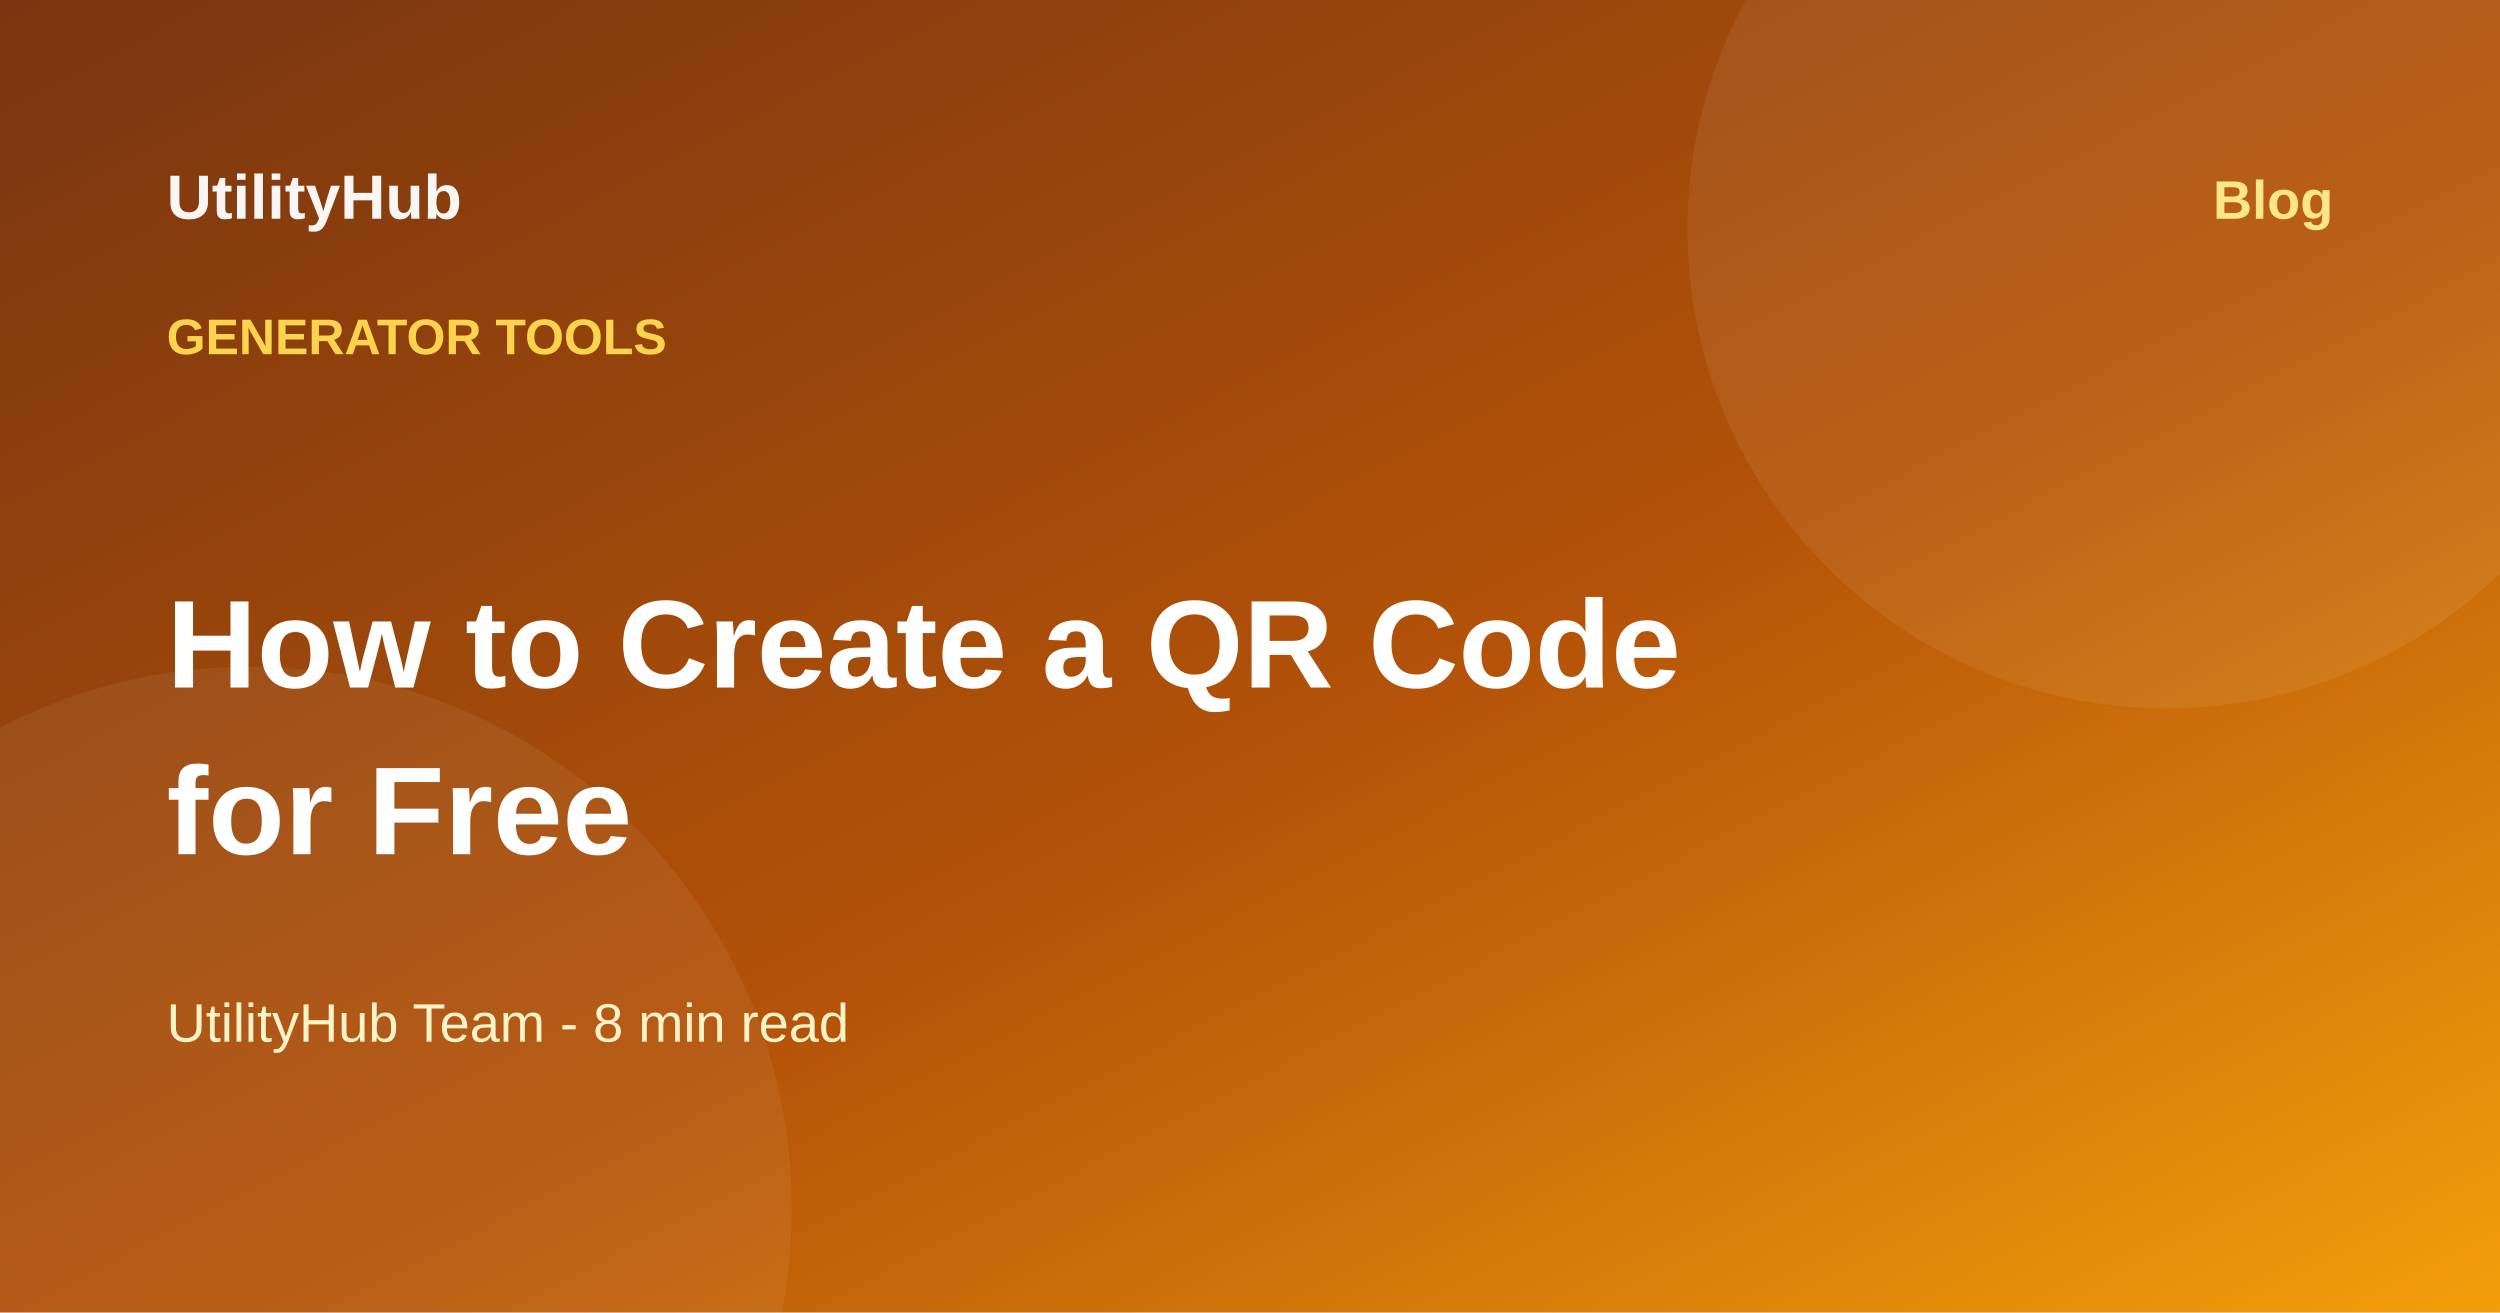
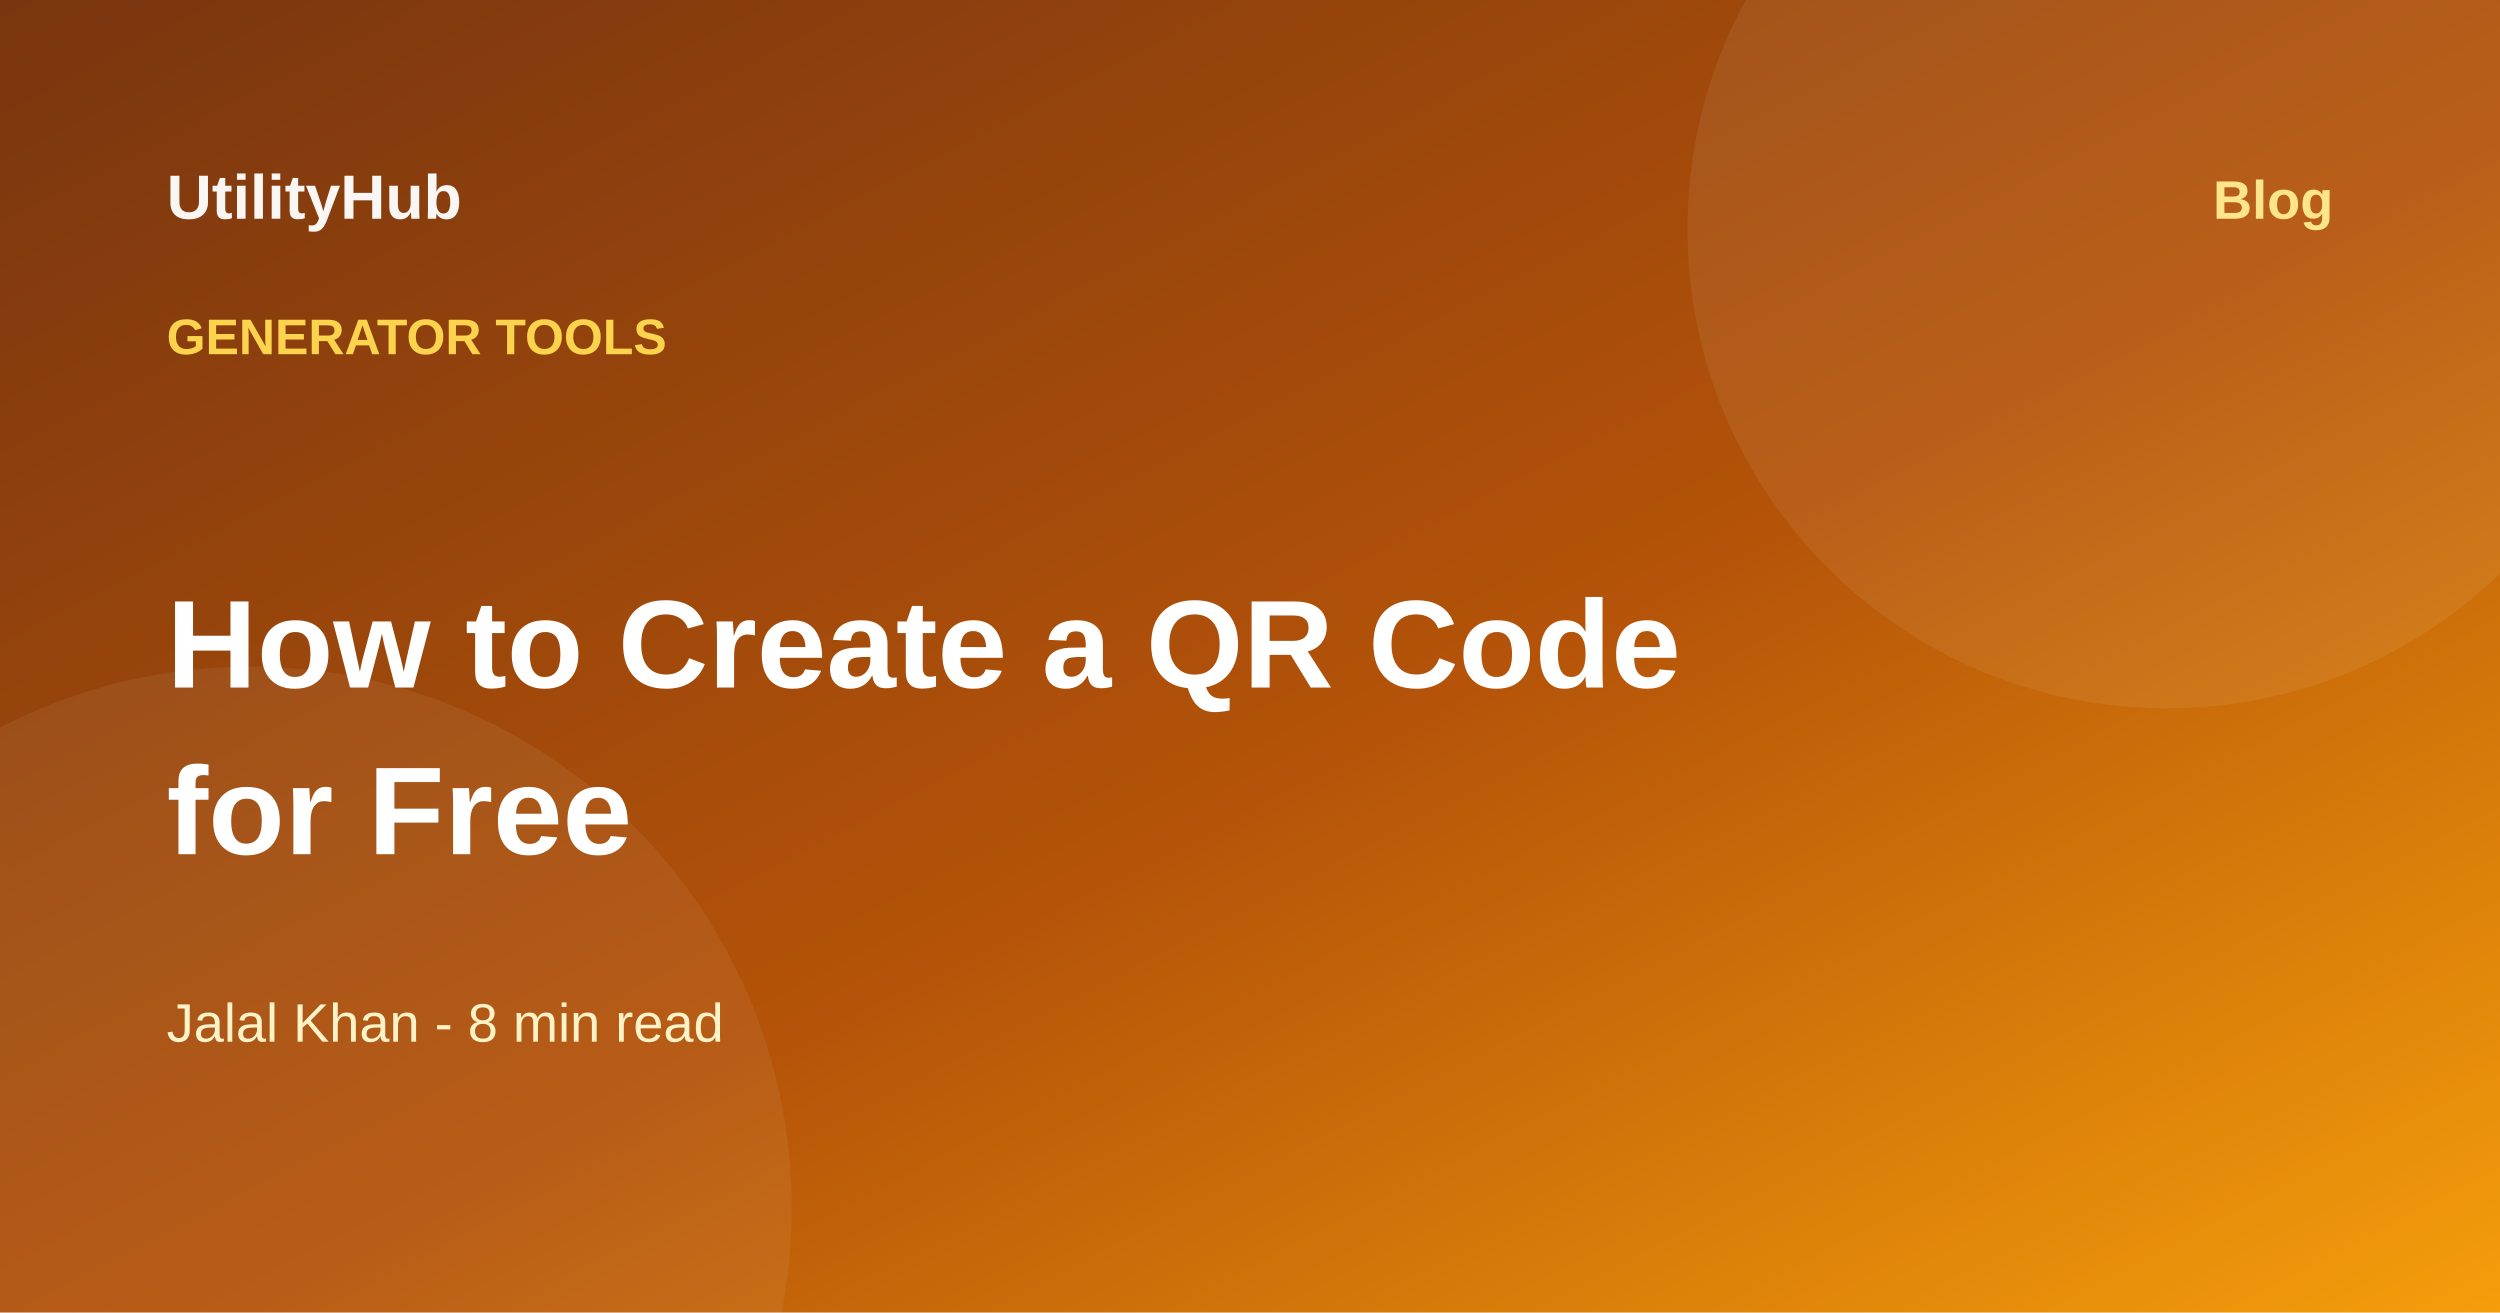
<svg xmlns="http://www.w3.org/2000/svg" width="1200" height="630" viewBox="0 0 1200 630">
  <defs>
    <linearGradient id="bg" x1="0" y1="0" x2="1" y2="1">
      <stop offset="0%" stop-color="#78350f" />
      <stop offset="55%" stop-color="#b45309" />
      <stop offset="100%" stop-color="#f59e0b" />
    </linearGradient>
  </defs>
  <rect width="1200" height="630" fill="url(#bg)" />
  <circle cx="1040" cy="110" r="230" fill="#ffffff" opacity="0.07" />
  <circle cx="120" cy="580" r="260" fill="#ffffff" opacity="0.06" />
  <text x="80" y="105" font-family="Segoe UI, Arial, sans-serif" font-size="30" font-weight="700" fill="#ffffff" opacity="0.95">UtilityHub</text>
  <text x="1120" y="105" text-anchor="end" font-family="Segoe UI, Arial, sans-serif" font-size="26" font-weight="600" fill="#fde68a">Blog</text>
  <text x="80" y="170" font-family="Segoe UI, Arial, sans-serif" font-size="24" font-weight="600" fill="#fcd34d">GENERATOR TOOLS</text>
  <text x="80" y="330" font-family="Segoe UI, Arial, sans-serif" font-size="60" font-weight="700" fill="#ffffff">How to Create a QR Code</text>
  <text x="80" y="410" font-family="Segoe UI, Arial, sans-serif" font-size="60" font-weight="700" fill="#ffffff">for Free</text>
-   <text x="80" y="500" font-family="Segoe UI, Arial, sans-serif" font-size="26" fill="#fef3c7">UtilityHub Team - 8 min read</text>
+   <text x="80" y="500" font-family="Segoe UI, Arial, sans-serif" font-size="26" fill="#fef3c7">Jalal Khan - 8 min read</text>
</svg>
